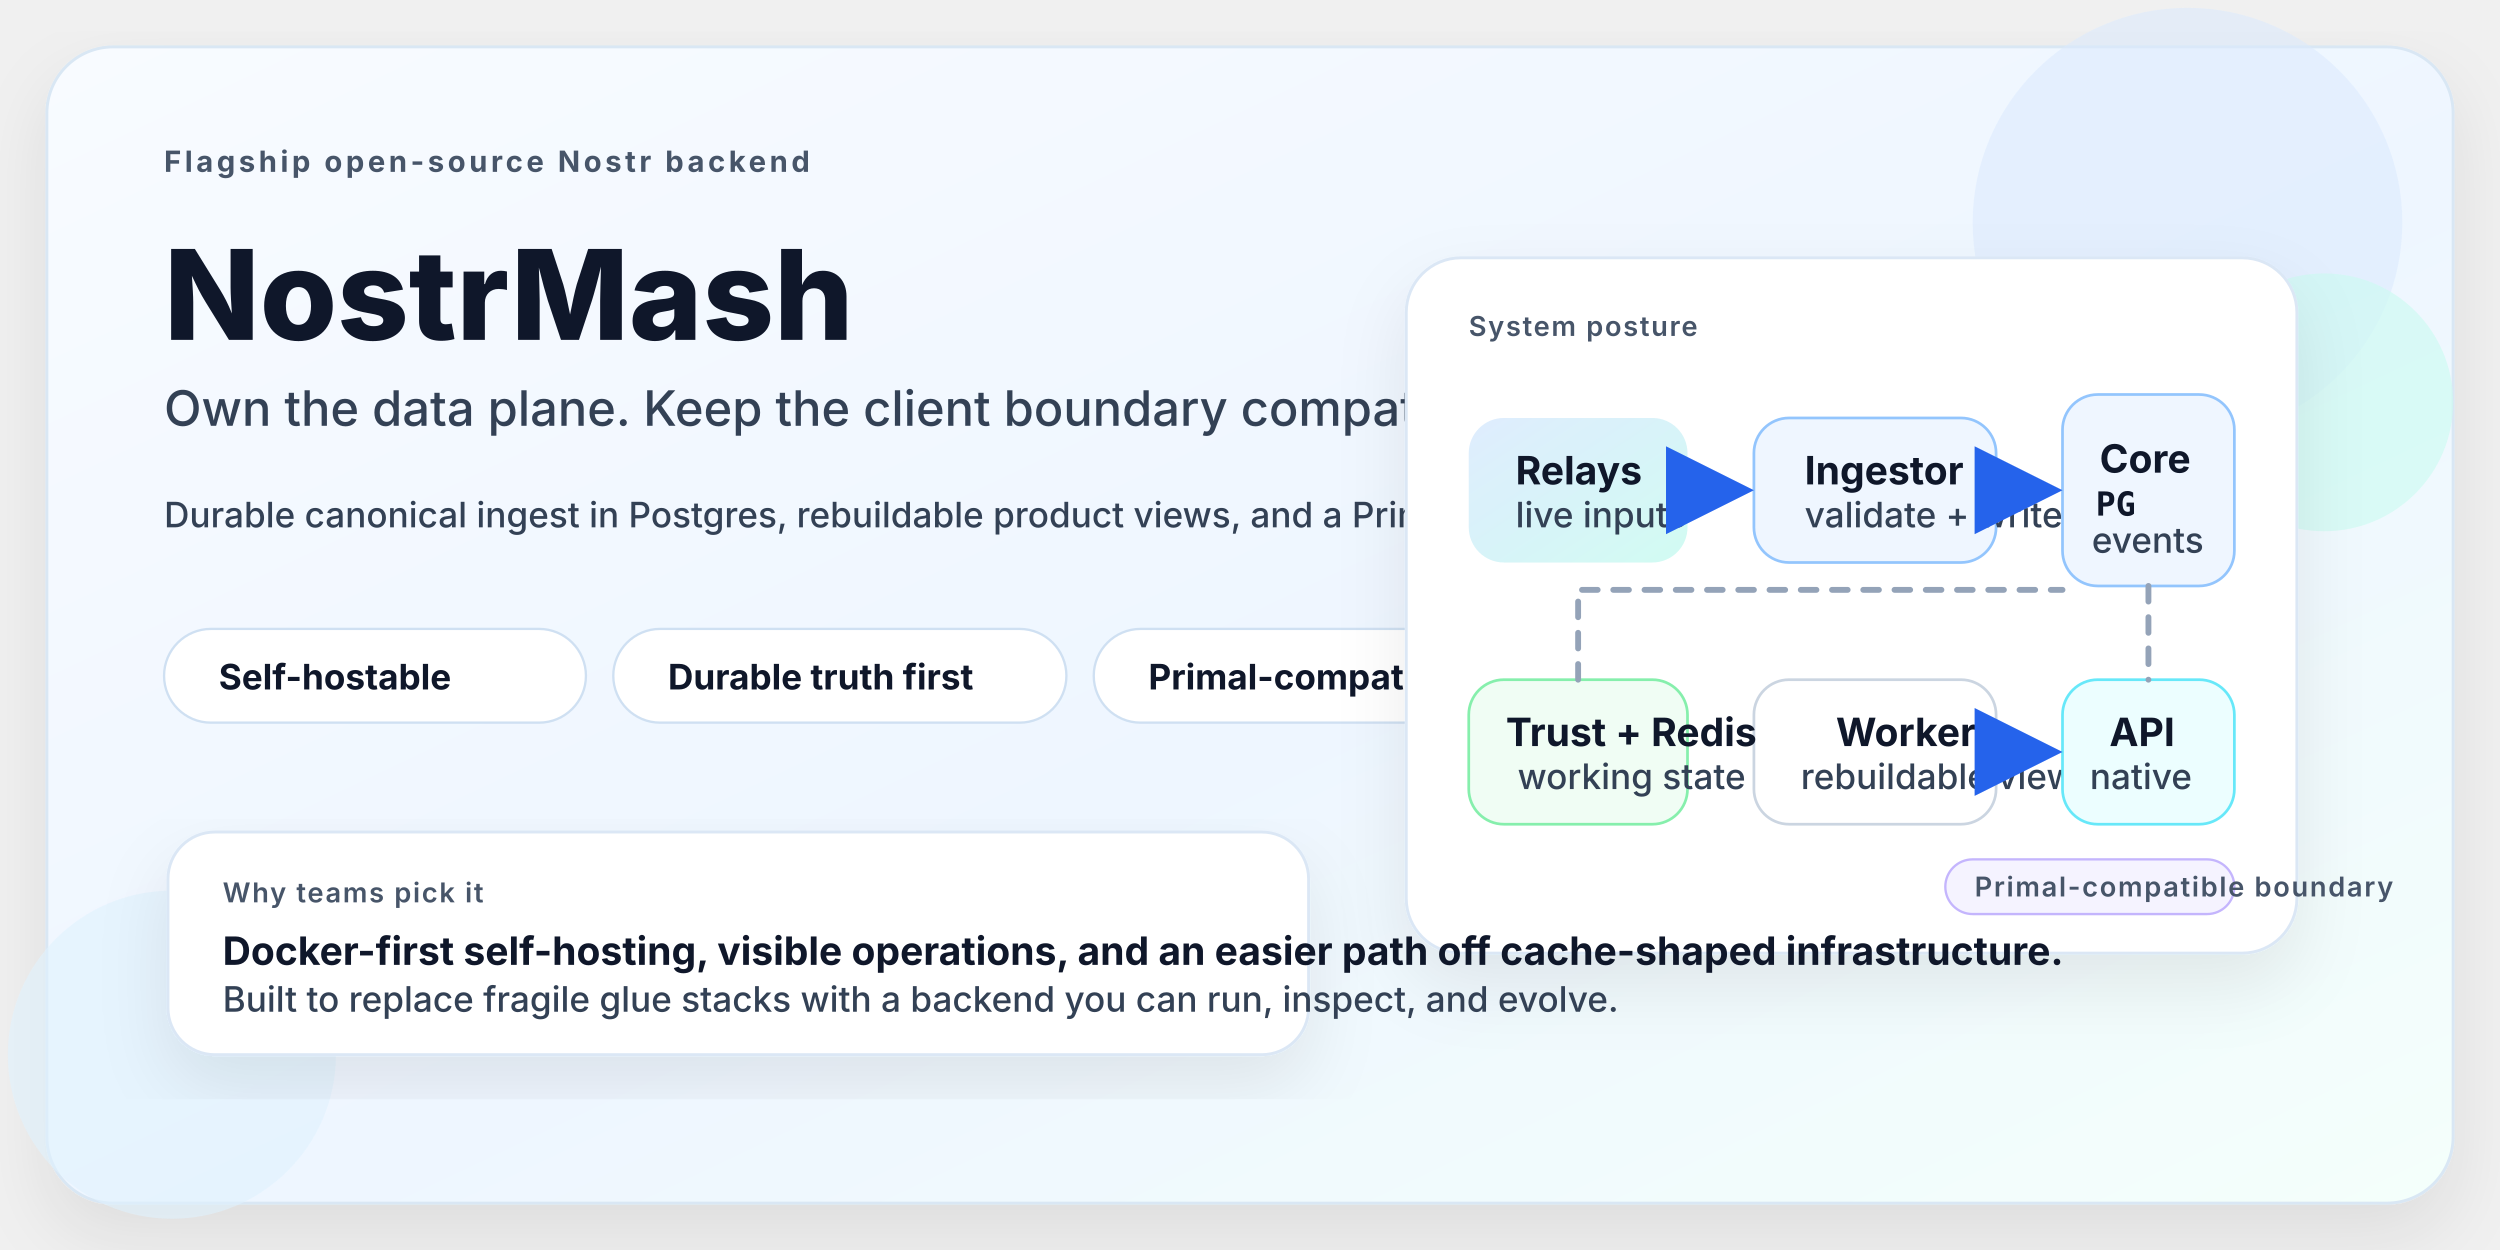
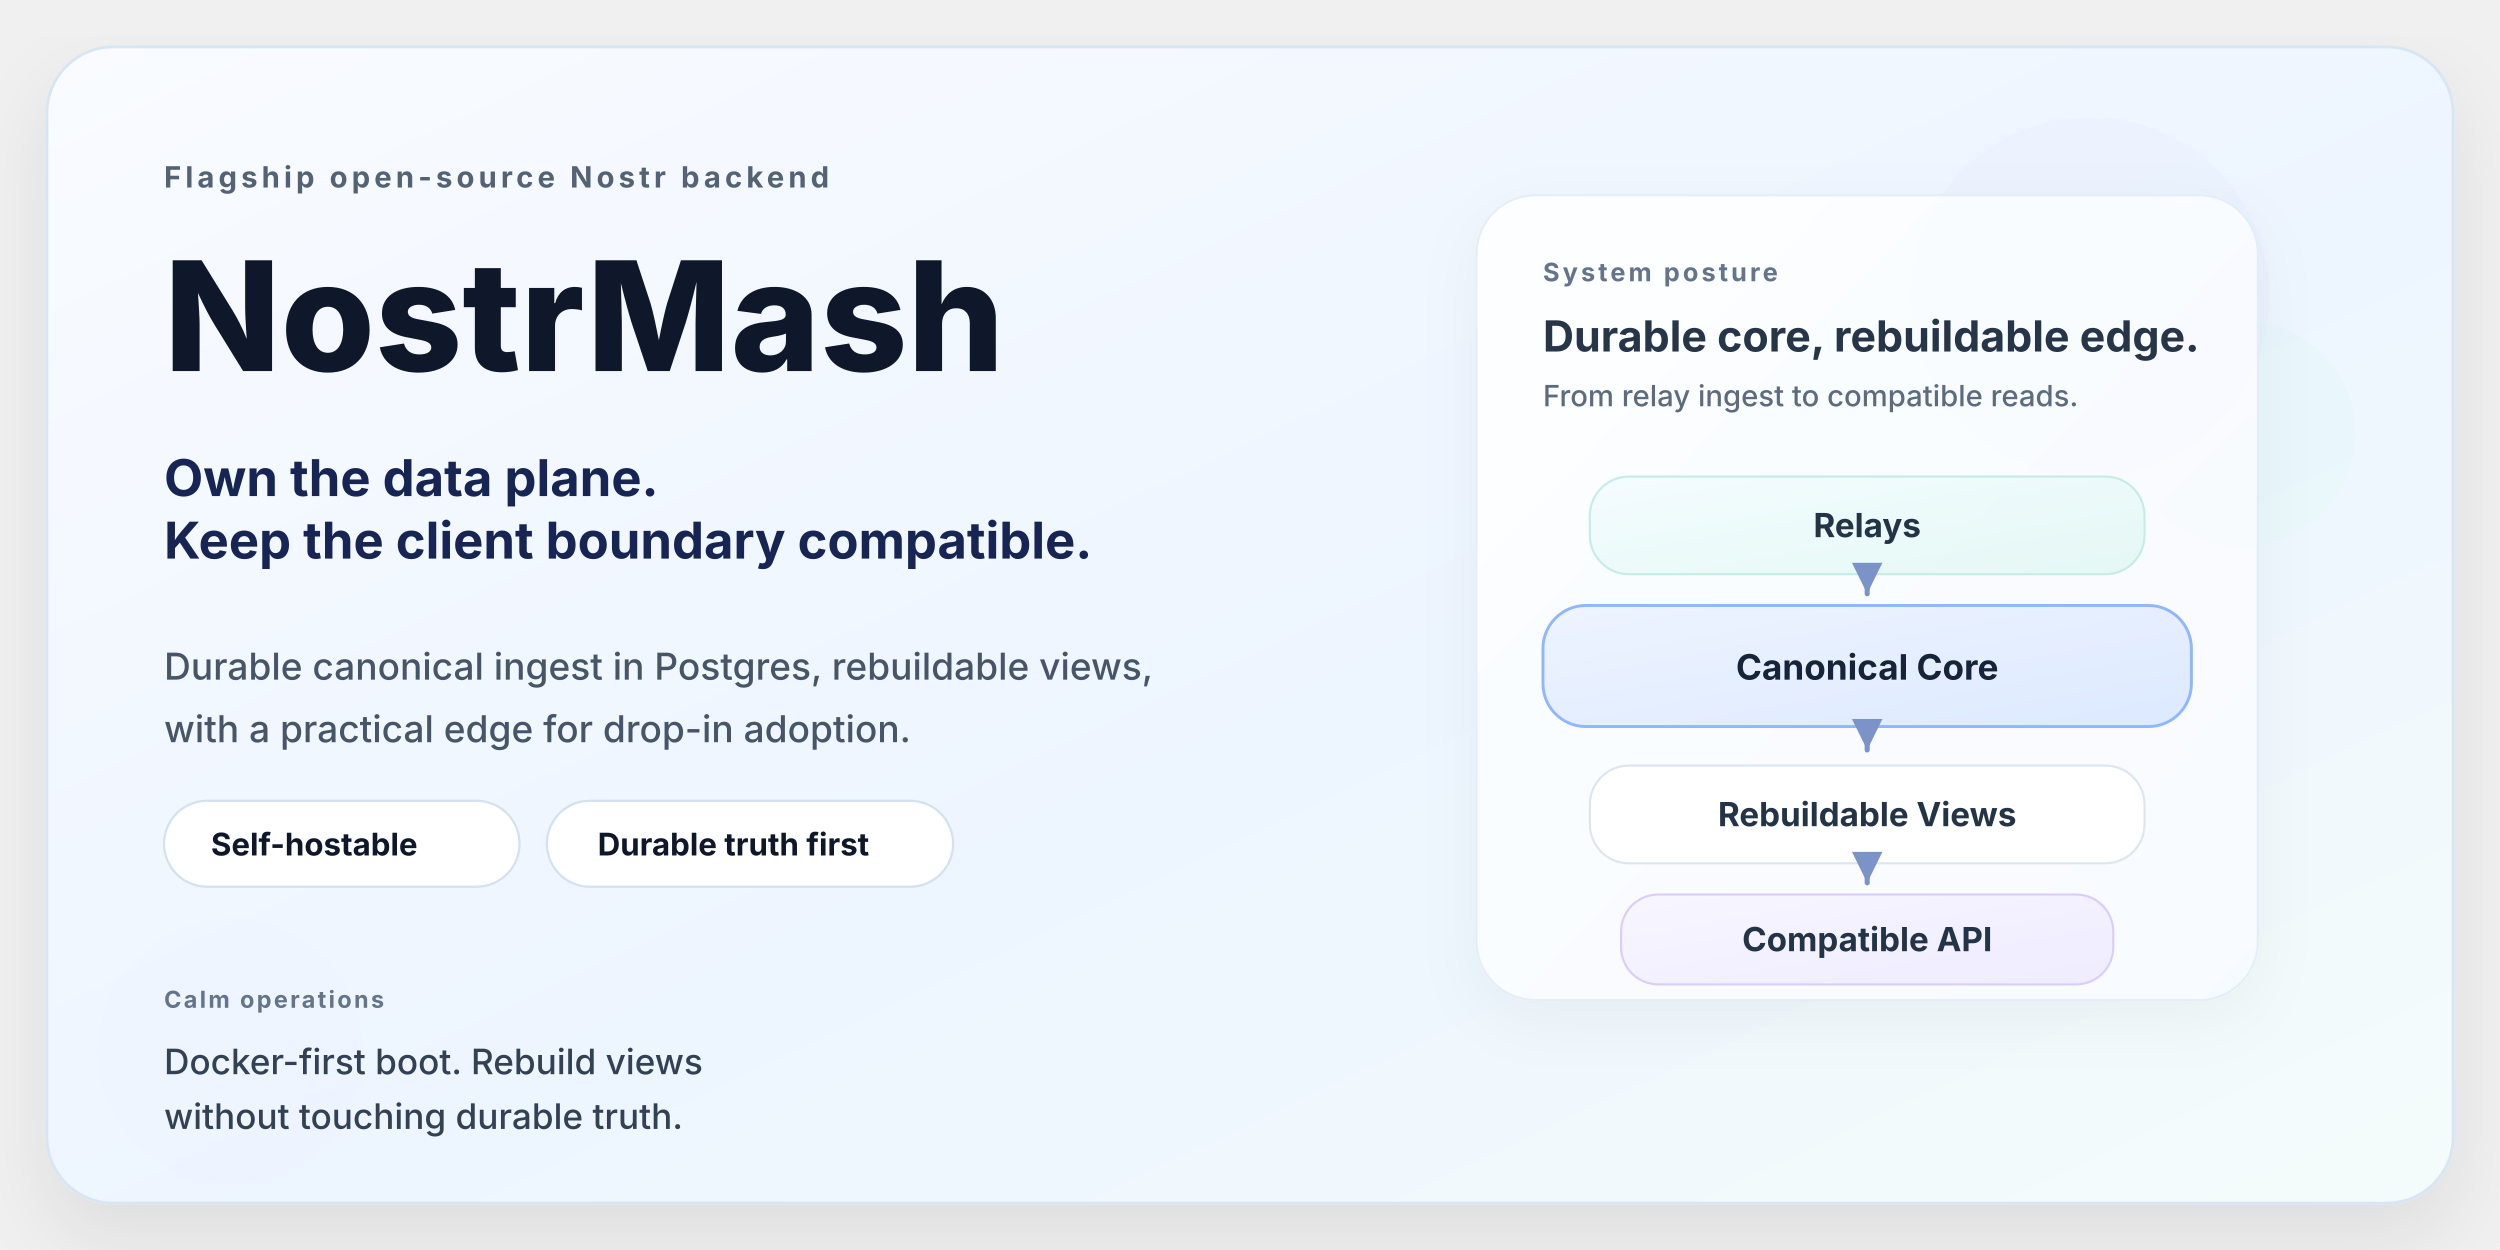
- <svg xmlns="http://www.w3.org/2000/svg" width="1280" height="640" viewBox="0 0 1280 640" role="img" aria-labelledby="title desc">
+ <svg xmlns="http://www.w3.org/2000/svg" width="1280" height="640" viewBox="0 0 1280 640" role="img" aria-labelledby="heroTitle heroDesc">
  <defs>
-     <linearGradient id="bg" x1="0" y1="0" x2="1" y2="1">
-       <stop offset="0%" stop-color="#f8fbff" />
-       <stop offset="55%" stop-color="#eef6ff" />
-       <stop offset="100%" stop-color="#f4fffb" />
+     <linearGradient id="heroPanelBg" x1="0" y1="0" x2="1" y2="1">
+       <stop offset="0%" stop-color="#f9fbff" />
+       <stop offset="56%" stop-color="#edf5ff" />
+       <stop offset="100%" stop-color="#f4fcfb" />
    </linearGradient>
-     <linearGradient id="accent" x1="0" y1="0" x2="1" y2="1">
-       <stop offset="0%" stop-color="#2563eb" />
-       <stop offset="100%" stop-color="#0f766e" />
+     <linearGradient id="heroCardBg" x1="0" y1="0" x2="1" y2="1">
+       <stop offset="0%" stop-color="#ffffff" />
+       <stop offset="100%" stop-color="#f8fbff" />
    </linearGradient>
-     <linearGradient id="accentSoft" x1="0" y1="0" x2="1" y2="1">
-       <stop offset="0%" stop-color="#dbeafe" />
-       <stop offset="100%" stop-color="#ccfbf1" />
+     <linearGradient id="heroCoreFill" x1="0" y1="0" x2="1" y2="1">
+       <stop offset="0%" stop-color="#eef4ff" />
+       <stop offset="100%" stop-color="#dce9ff" />
    </linearGradient>
-     <filter id="shadow" x="-20%" y="-20%" width="140%" height="140%">
-       <feDropShadow dx="0" dy="16" stdDeviation="18" flood-color="#0f172a" flood-opacity="0.08" />
+     <linearGradient id="heroRelayFill" x1="0" y1="0" x2="1" y2="1">
+       <stop offset="0%" stop-color="#f3fbff" />
+       <stop offset="100%" stop-color="#dff7f3" />
+     </linearGradient>
+     <linearGradient id="heroApiFill" x1="0" y1="0" x2="1" y2="1">
+       <stop offset="0%" stop-color="#f7f5ff" />
+       <stop offset="100%" stop-color="#ece9ff" />
+     </linearGradient>
+     <filter id="heroShadow" x="-20%" y="-20%" width="140%" height="140%">
+       <feDropShadow dx="0" dy="18" stdDeviation="20" flood-color="#0f172a" flood-opacity="0.08" />
+     </filter>
+     <filter id="heroSoftShadow" x="-20%" y="-20%" width="140%" height="140%">
+       <feDropShadow dx="0" dy="10" stdDeviation="16" flood-color="#0f172a" flood-opacity="0.05" />
    </filter>
    <style>
-       .panel { fill: url(#bg); stroke: #d9e7f4; stroke-width: 1.5; filter: url(#shadow); }
-       .card { fill: #ffffff; stroke: #dbe7f5; stroke-width: 1.5; filter: url(#shadow); }
-       .chip { fill: #ffffff; stroke: #cfe0f2; stroke-width: 1.2; }
-       .chipText { font: 700 18px -apple-system, BlinkMacSystemFont, "Segoe UI", sans-serif; fill: #0f172a; }
-       .eyebrow { font: 700 15px -apple-system, BlinkMacSystemFont, "Segoe UI", sans-serif; letter-spacing: 0.12em; text-transform: uppercase; fill: #475569; }
-       .title { font: 800 64px -apple-system, BlinkMacSystemFont, "Segoe UI", sans-serif; fill: #0f172a; }
-       .subtitle { font: 500 25px -apple-system, BlinkMacSystemFont, "Segoe UI", sans-serif; fill: #334155; }
-       .body { font: 500 18px -apple-system, BlinkMacSystemFont, "Segoe UI", sans-serif; fill: #334155; }
-       .label { font: 700 20px -apple-system, BlinkMacSystemFont, "Segoe UI", sans-serif; fill: #0f172a; }
-       .small { font: 600 14px -apple-system, BlinkMacSystemFont, "Segoe UI", sans-serif; fill: #475569; letter-spacing: 0.06em; text-transform: uppercase; }
-       .mono { font: 700 17px ui-monospace, SFMono-Regular, Menlo, monospace; fill: #0f172a; }
-       .line { stroke: url(#accent); stroke-width: 5; fill: none; stroke-linecap: round; stroke-linejoin: round; }
-       .softLine { stroke: #94a3b8; stroke-width: 3; fill: none; stroke-linecap: round; stroke-linejoin: round; stroke-dasharray: 8 8; }
-       .accentFill { fill: url(#accent); }
-       .accentSoftFill { fill: url(#accentSoft); }
-       .white { fill: #ffffff; }
+       .panel { fill: url(#heroPanelBg); stroke: #d8e5f3; stroke-width: 1.5; filter: url(#heroShadow); }
+       .supportCard { fill: url(#heroCardBg); fill-opacity: 0.86; stroke: #e5edf6; stroke-width: 1.05; filter: url(#heroSoftShadow); }
+       .chip { fill: #ffffff; stroke: #d3e1f0; stroke-width: 1.15; }
+       .nodeBase { fill: #ffffff; fill-opacity: 0.94; stroke: #dde5ef; stroke-width: 1.1; }
+       .nodeRelay { fill: url(#heroRelayFill); fill-opacity: 0.82; stroke: #c6ece7; stroke-width: 1.1; }
+       .nodeCore { fill: url(#heroCoreFill); stroke: #8fb7ff; stroke-width: 1.5; }
+       .nodeApi { fill: url(#heroApiFill); fill-opacity: 0.82; stroke: #dacdfd; stroke-width: 1.1; }
+       .eyebrow { font: 700 15px -apple-system, BlinkMacSystemFont, "Segoe UI", sans-serif; letter-spacing: 0.14em; text-transform: uppercase; fill: #536375; }
+       .title { font: 800 78px -apple-system, BlinkMacSystemFont, "Segoe UI", sans-serif; fill: #0f172a; }
+       .subtitle { font: 680 26px -apple-system, BlinkMacSystemFont, "Segoe UI", sans-serif; fill: #172554; }
+       .body { font: 500 19px -apple-system, BlinkMacSystemFont, "Segoe UI", sans-serif; fill: #475569; }
+       .chipText { font: 700 16px -apple-system, BlinkMacSystemFont, "Segoe UI", sans-serif; fill: #0f172a; }
+       .sectionLabel { font: 700 13px -apple-system, BlinkMacSystemFont, "Segoe UI", sans-serif; letter-spacing: 0.12em; text-transform: uppercase; fill: #64748b; }
+       .cardHeadline { font: 660 22px -apple-system, BlinkMacSystemFont, "Segoe UI", sans-serif; fill: #263548; }
+       .cardBody { font: 500 15px -apple-system, BlinkMacSystemFont, "Segoe UI", sans-serif; fill: #5c6b7e; }
+       .supportLabel { font: 700 12px -apple-system, BlinkMacSystemFont, "Segoe UI", sans-serif; letter-spacing: 0.1em; text-transform: uppercase; fill: #64748b; }
+       .supportBody { font: 550 18px -apple-system, BlinkMacSystemFont, "Segoe UI", sans-serif; fill: #334155; }
+       .nodeText { font: 680 17px -apple-system, BlinkMacSystemFont, "Segoe UI", sans-serif; fill: #243447; }
+       .coreText { font: 740 18px -apple-system, BlinkMacSystemFont, "Segoe UI", sans-serif; fill: #162338; }
+       .flow { stroke: #7b93c8; stroke-width: 2.6; fill: none; stroke-linecap: round; stroke-linejoin: round; }
    </style>
-     <marker id="arrowhead" markerWidth="12" markerHeight="12" refX="9" refY="4.5" orient="auto">
-       <polygon points="0 0, 9 4.5, 0 9" fill="#2563eb" />
+     <marker id="heroArrowHead" markerWidth="8" markerHeight="8" refX="6.1" refY="3" orient="auto">
+       <polygon points="0 0, 6.1 3, 0 6" fill="#7b93c8" />
    </marker>
  </defs>
  <rect x="24" y="24" width="1232" height="592" rx="34" class="panel" />
-   <circle cx="1120" cy="114" r="110" fill="#dbeafe" opacity="0.55" />
-   <circle cx="1190" cy="206" r="66" fill="#ccfbf1" opacity="0.65" />
-   <circle cx="88" cy="540" r="84" fill="#e0f2fe" opacity="0.6" />
-   <g transform="translate(84 88)">
+   <circle cx="1070" cy="152" r="92" fill="#dfeafe" opacity="0.22" />
+   <circle cx="1148" cy="222" r="58" fill="#d9f7ef" opacity="0.20" />
+   <circle cx="118" cy="538" r="68" fill="#e8f3ff" opacity="0.15" />
+   <g transform="translate(84 96)">
    <text x="0" y="0" class="eyebrow">Flagship open-source Nostr backend</text>
-     <text x="0" y="86" class="title">NostrMash</text>
-     <text x="0" y="130" class="subtitle">Own the data plane. Keep the client boundary compatible.</text>
-     <text x="0" y="182" class="body">Durable canonical ingest in Postgres, rebuildable product views, and a Primal-compatible edge for practical migration.</text>
-     <rect x="0" y="234" width="216" height="48" rx="24" class="chip" />
-     <text x="28" y="265" class="chipText">Self-hostable</text>
-     <rect x="230" y="234" width="232" height="48" rx="24" class="chip" />
-     <text x="258" y="265" class="chipText">Durable truth first</text>
-     <rect x="476" y="234" width="278" height="48" rx="24" class="chip" />
-     <text x="504" y="265" class="chipText">Primal-compatible edge</text>
+     <text x="0" y="94" class="title">NostrMash</text>
+     <text x="0" y="158" class="subtitle">
+       <tspan x="0" dy="0">Own the data plane.</tspan>
+       <tspan x="0" dy="32">Keep the client boundary compatible.</tspan>
+     </text>
+     <text x="0" y="252" class="body">
+       <tspan x="0" dy="0">Durable canonical ingest in Postgres, rebuildable views,</tspan>
+       <tspan x="0" dy="32">with a practical edge for drop-in adoption.</tspan>
+     </text>
+     <rect x="0" y="314" width="182" height="44" rx="22" class="chip" />
+     <text x="24" y="342" class="chipText">Self-hostable</text>
+     <rect x="196" y="314" width="208" height="44" rx="22" class="chip" />
+     <text x="222" y="342" class="chipText">Durable truth first</text>
+     <text x="0" y="420" class="supportLabel">Calm operations</text>
+     <text x="0" y="454" class="supportBody">Docker-first boot. Rebuild views</text>
+     <text x="0" y="482" class="supportBody">without touching durable truth.</text>
  </g>
-   <g transform="translate(720 132)">
-     <rect x="0" y="0" width="456" height="356" rx="28" class="card" />
-     <text x="32" y="40" class="small">System posture</text>
-     <rect x="32" y="82" width="112" height="74" rx="18" class="accentSoftFill" opacity="0.9" />
-     <text x="56" y="116" class="label">Relays</text>
-     <text x="56" y="138" class="body">live inputs</text>
-     <rect x="178" y="82" width="124" height="74" rx="18" fill="#eff6ff" stroke="#93c5fd" stroke-width="1.4" />
-     <text x="204" y="116" class="label">Ingestor</text>
-     <text x="204" y="138" class="body">validate + write</text>
-     <rect x="336" y="70" width="88" height="98" rx="18" fill="#eff6ff" stroke="#93c5fd" stroke-width="1.4" />
-     <text x="355" y="110" class="label">Core</text>
-     <text x="353" y="132" class="mono">PG</text>
-     <text x="351" y="151" class="body">events</text>
-     <path d="M144 119 H178" class="line" marker-end="url(#arrowhead)" />
-     <path d="M302 119 H336" class="line" marker-end="url(#arrowhead)" />
-     <rect x="178" y="216" width="124" height="74" rx="18" fill="#ffffff" stroke="#cbd5e1" stroke-width="1.4" />
-     <text x="220" y="250" class="label">Worker</text>
-     <text x="202" y="272" class="body">rebuildable views</text>
-     <rect x="336" y="216" width="88" height="74" rx="18" fill="#ecfeff" stroke="#67e8f9" stroke-width="1.4" />
-     <text x="360" y="250" class="label">API</text>
-     <text x="350" y="272" class="body">native</text>
-     <rect x="32" y="216" width="112" height="74" rx="18" fill="#f0fdf4" stroke="#86efac" stroke-width="1.4" />
-     <text x="51" y="250" class="label">Trust + Redis</text>
-     <text x="57" y="272" class="body">working state</text>
-     <path d="M380 168 V216" class="softLine" />
-     <path d="M302 253 H336" class="line" marker-end="url(#arrowhead)" />
-     <path d="M88 216 V170 H336" class="softLine" />
-     <rect x="276" y="308" width="148" height="28" rx="14" fill="#f5f3ff" stroke="#c4b5fd" stroke-width="1.2" />
-     <text x="291" y="327" class="small">Primal-compatible boundary</text>
-   </g>
-   <g transform="translate(86 426)">
-     <rect x="0" y="0" width="584" height="114" rx="24" class="card" />
-     <text x="28" y="36" class="small">Why teams pick it</text>
-     <text x="28" y="68" class="label">Docker-first self-hosting, visible operations, and an easier path off cache-shaped infrastructure.</text>
-     <text x="28" y="92" class="body">Built to replace fragile glue stacks with a backend you can run, inspect, and evolve.</text>
+   <g transform="translate(756 100)">
+     <rect x="0" y="0" width="400" height="412" rx="30" class="supportCard" />
+     <text x="34" y="44" class="sectionLabel">System posture</text>
+     <text x="34" y="80" class="cardHeadline">Durable core, rebuildable edge.</text>
+     <text x="34" y="108" class="cardBody">From relay ingest to compatible reads.</text>
+     <rect x="58" y="144" width="284" height="50" rx="20" class="nodeRelay" />
+     <text x="200" y="175" text-anchor="middle" class="nodeText">Relays</text>
+     <rect x="34" y="210" width="332" height="62" rx="22" class="nodeCore" />
+     <text x="200" y="248" text-anchor="middle" class="coreText">Canonical Core</text>
+     <rect x="58" y="292" width="284" height="50" rx="20" class="nodeBase" />
+     <text x="200" y="323" text-anchor="middle" class="nodeText">Rebuildable Views</text>
+     <rect x="74" y="358" width="252" height="46" rx="19" class="nodeApi" />
+     <text x="200" y="387" text-anchor="middle" class="nodeText">Compatible API</text>
+     <path d="M200 194 V204" class="flow" marker-end="url(#heroArrowHead)" />
+     <path d="M200 272 V284" class="flow" marker-end="url(#heroArrowHead)" />
+     <path d="M200 342 V352" class="flow" marker-end="url(#heroArrowHead)" />
  </g>
</svg>
